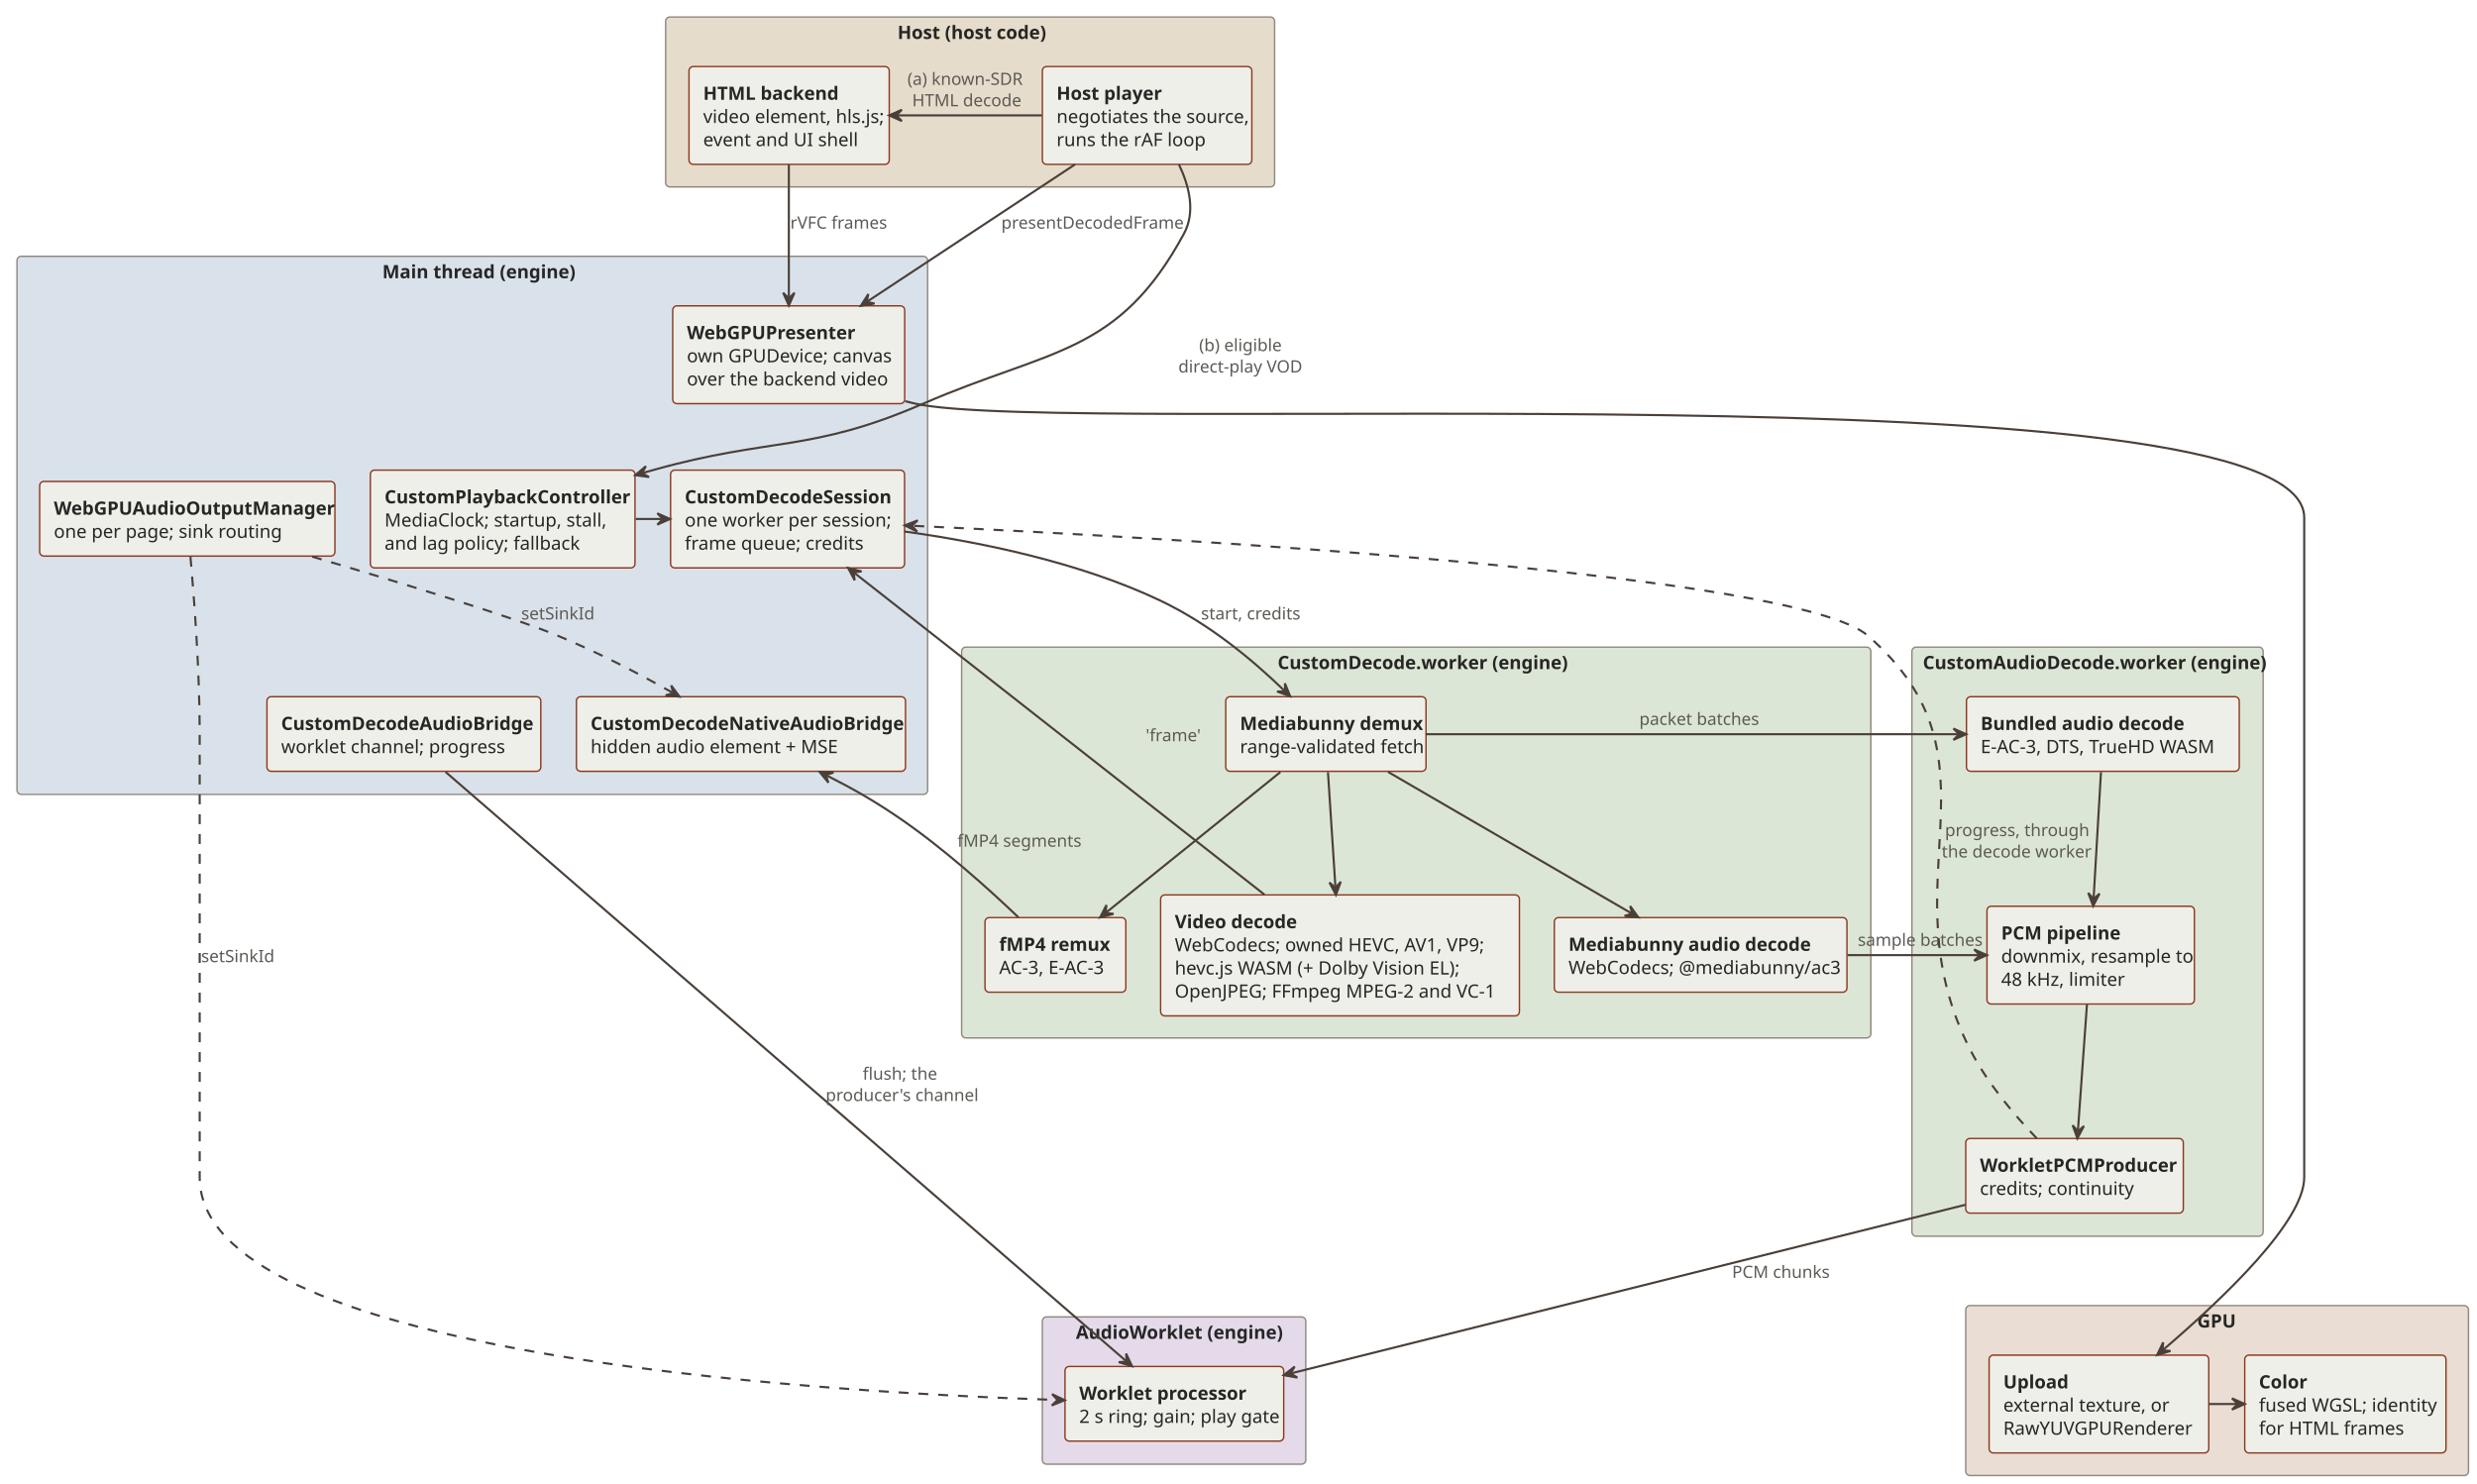
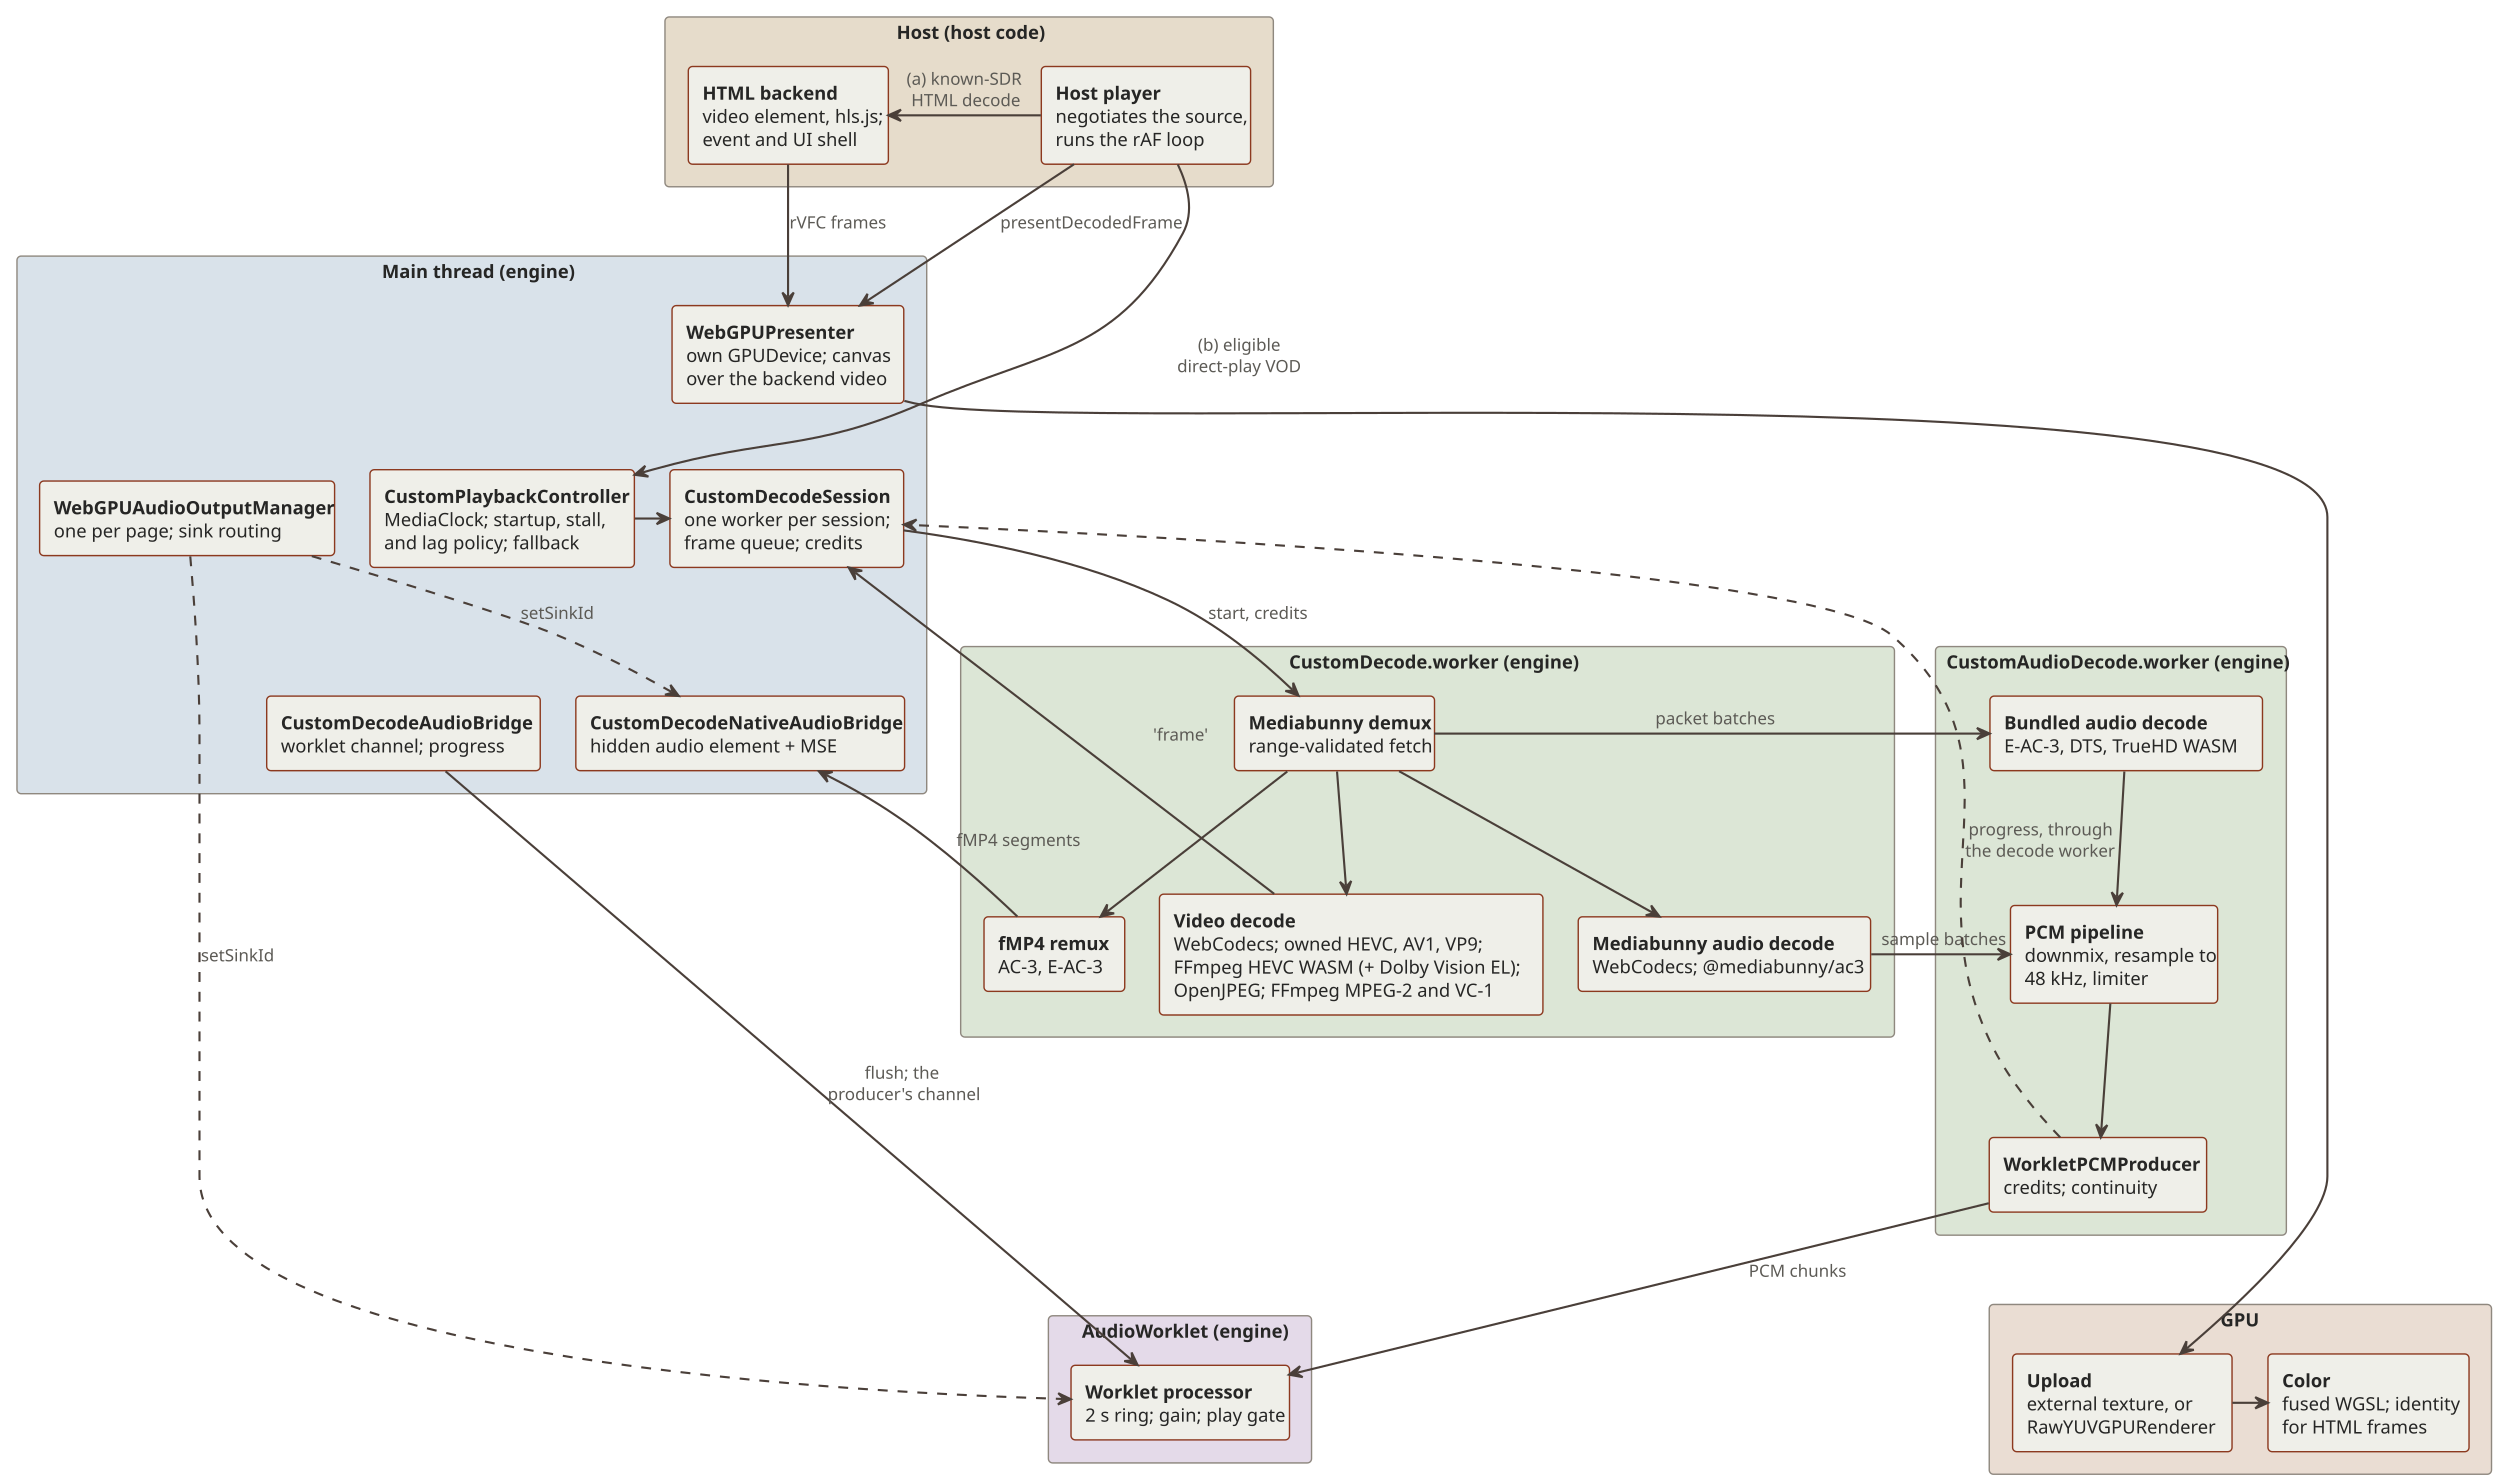
- <svg xmlns="http://www.w3.org/2000/svg" contentStyleType="text/css" data-diagram-type="DESCRIPTION" height="1048px" preserveAspectRatio="none" style="width:1749px;height:1048px;" version="1.1" viewBox="0 0 1749 1048" width="1749px" zoomAndPan="magnify">
+ <svg xmlns="http://www.w3.org/2000/svg" contentStyleType="text/css" data-diagram-type="DESCRIPTION" height="1048px" preserveAspectRatio="none" style="width:1767px;height:1048px;" version="1.1" viewBox="0 0 1767 1048" width="1767px" zoomAndPan="magnify">
  <defs />
  <g>
    <g class="cluster" data-qualified-name="Host .host code." data-source-line="5" id="ent0002">
      <rect fill="#E6DCCB" height="120" rx="3" ry="3" style="stroke:#8F887F;stroke-width:1;" width="430" x="470" y="12" />
      <text fill="#262625" font-family="sans-serif" font-size="13" font-weight="bold" lengthAdjust="spacing" textLength="102.553" x="633.724" y="27.495">Host (host code)</text>
    </g>
    <g class="cluster" data-qualified-name="Main thread .engine." data-source-line="10" id="ent0005">
      <rect fill="#D9E2EA" height="380" rx="3" ry="3" style="stroke:#8F887F;stroke-width:1;" width="643" x="12" y="181" />
      <text fill="#262625" font-family="sans-serif" font-size="13" font-weight="bold" lengthAdjust="spacing" textLength="127.118" x="269.941" y="196.495">Main thread (engine)</text>
    </g>
    <g class="cluster" data-qualified-name="CustomDecode.worker .engine." data-source-line="19" id="ent0012">
-       <rect fill="#DCE6D6" height="276" rx="3" ry="3" style="stroke:#8F887F;stroke-width:1;" width="642" x="679" y="457" />
-       <text fill="#262625" font-family="sans-serif" font-size="13" font-weight="bold" lengthAdjust="spacing" textLength="195.755" x="902.122" y="472.495">CustomDecode.worker (engine)</text>
+       <rect fill="#DCE6D6" height="276" rx="3" ry="3" style="stroke:#8F887F;stroke-width:1;" width="660" x="679" y="457" />
+       <text fill="#262625" font-family="sans-serif" font-size="13" font-weight="bold" lengthAdjust="spacing" textLength="195.755" x="911.122" y="472.495">CustomDecode.worker (engine)</text>
    </g>
    <g class="cluster" data-qualified-name="CustomAudioDecode.worker .engine." data-source-line="26" id="ent0017">
-       <rect fill="#DCE6D6" height="416" rx="3" ry="3" style="stroke:#8F887F;stroke-width:1;" width="248" x="1350" y="457" />
-       <text fill="#262625" font-family="sans-serif" font-size="13" font-weight="bold" lengthAdjust="spacing" textLength="232.578" x="1357.711" y="472.495">CustomAudioDecode.worker (engine)</text>
+       <rect fill="#DCE6D6" height="416" rx="3" ry="3" style="stroke:#8F887F;stroke-width:1;" width="248" x="1368" y="457" />
+       <text fill="#262625" font-family="sans-serif" font-size="13" font-weight="bold" lengthAdjust="spacing" textLength="232.578" x="1375.711" y="472.495">CustomAudioDecode.worker (engine)</text>
    </g>
    <g class="cluster" data-qualified-name="AudioWorklet .engine." data-source-line="32" id="ent0021">
-       <rect fill="#E4DAE9" height="104" rx="3" ry="3" style="stroke:#8F887F;stroke-width:1;" width="186" x="736" y="930" />
-       <text fill="#262625" font-family="sans-serif" font-size="13" font-weight="bold" lengthAdjust="spacing" textLength="138.658" x="759.671" y="945.495">AudioWorklet (engine)</text>
+       <rect fill="#E4DAE9" height="104" rx="3" ry="3" style="stroke:#8F887F;stroke-width:1;" width="186" x="741" y="930" />
+       <text fill="#262625" font-family="sans-serif" font-size="13" font-weight="bold" lengthAdjust="spacing" textLength="138.658" x="764.671" y="945.495">AudioWorklet (engine)</text>
    </g>
    <g class="cluster" data-qualified-name="GPU" data-source-line="36" id="ent0023">
-       <rect fill="#EADDD3" height="120" rx="3" ry="3" style="stroke:#8F887F;stroke-width:1;" width="355" x="1388" y="922" />
-       <text fill="#262625" font-family="sans-serif" font-size="13" font-weight="bold" lengthAdjust="spacing" textLength="28.171" x="1551.415" y="937.495">GPU</text>
+       <rect fill="#EADDD3" height="120" rx="3" ry="3" style="stroke:#8F887F;stroke-width:1;" width="355" x="1406" y="922" />
+       <text fill="#262625" font-family="sans-serif" font-size="13" font-weight="bold" lengthAdjust="spacing" textLength="28.171" x="1569.415" y="937.495">GPU</text>
    </g>
    <g class="entity" data-qualified-name="Host .host code..hostPlayer" data-source-line="6" id="ent0003">
      <rect fill="#EFEFE9" height="69.055" rx="3" ry="3" style="stroke:#8C391F;stroke-width:1;" width="147.918" x="736" y="47" />
      <text fill="#262625" font-family="sans-serif" font-size="13" font-weight="bold" lengthAdjust="spacing" textLength="70.802" x="746" y="70.495">Host player</text>
      <text fill="#262625" font-family="sans-serif" font-size="13" lengthAdjust="spacing" textLength="127.918" x="746" y="86.847">negotiates the source,</text>
      <text fill="#262625" font-family="sans-serif" font-size="13" lengthAdjust="spacing" textLength="99.715" x="746" y="103.198">runs the rAF loop</text>
    </g>
    <g class="entity" data-qualified-name="Host .host code..htmlBackend" data-source-line="7" id="ent0004">
      <rect fill="#EFEFE9" height="69.055" rx="3" ry="3" style="stroke:#8C391F;stroke-width:1;" width="141.393" x="486.5" y="47" />
      <text fill="#262625" font-family="sans-serif" font-size="13" font-weight="bold" lengthAdjust="spacing" textLength="92.454" x="496.5" y="70.495">HTML backend</text>
      <text fill="#262625" font-family="sans-serif" font-size="13" lengthAdjust="spacing" textLength="121.393" x="496.5" y="86.847">video element, hls.js;</text>
      <text fill="#262625" font-family="sans-serif" font-size="13" lengthAdjust="spacing" textLength="104.064" x="496.5" y="103.198">event and UI shell</text>
    </g>
    <g class="entity" data-qualified-name="Main thread .engine..controller" data-source-line="11" id="ent0006">
      <rect fill="#EFEFE9" height="69.055" rx="3" ry="3" style="stroke:#8C391F;stroke-width:1;" width="186.874" x="261.5" y="332" />
      <text fill="#262625" font-family="sans-serif" font-size="13" font-weight="bold" lengthAdjust="spacing" textLength="166.874" x="271.5" y="355.495">CustomPlaybackController</text>
      <text fill="#262625" font-family="sans-serif" font-size="13" lengthAdjust="spacing" textLength="148.833" x="271.5" y="371.847">MediaClock; startup, stall,</text>
      <text fill="#262625" font-family="sans-serif" font-size="13" lengthAdjust="spacing" textLength="130.8" x="271.5" y="388.198">and lag policy; fallback</text>
    </g>
    <g class="entity" data-qualified-name="Main thread .engine..session" data-source-line="12" id="ent0007">
      <rect fill="#EFEFE9" height="69.055" rx="3" ry="3" style="stroke:#8C391F;stroke-width:1;" width="165.203" x="473.5" y="332" />
      <text fill="#262625" font-family="sans-serif" font-size="13" font-weight="bold" lengthAdjust="spacing" textLength="145.203" x="483.5" y="355.495">CustomDecodeSession</text>
      <text fill="#262625" font-family="sans-serif" font-size="13" lengthAdjust="spacing" textLength="138.011" x="483.5" y="371.847">one worker per session;</text>
      <text fill="#262625" font-family="sans-serif" font-size="13" lengthAdjust="spacing" textLength="118.504" x="483.5" y="388.198">frame queue; credits</text>
    </g>
    <g class="entity" data-qualified-name="Main thread .engine..presenter" data-source-line="13" id="ent0008">
      <rect fill="#EFEFE9" height="69.055" rx="3" ry="3" style="stroke:#8C391F;stroke-width:1;" width="163.781" x="475" y="216" />
      <text fill="#262625" font-family="sans-serif" font-size="13" font-weight="bold" lengthAdjust="spacing" textLength="115.591" x="485" y="239.495">WebGPUPresenter</text>
      <text fill="#262625" font-family="sans-serif" font-size="13" lengthAdjust="spacing" textLength="143.781" x="485" y="255.847">own GPUDevice; canvas</text>
      <text fill="#262625" font-family="sans-serif" font-size="13" lengthAdjust="spacing" textLength="134.424" x="485" y="272.198">over the backend video</text>
    </g>
    <g class="entity" data-qualified-name="Main thread .engine..pcmBridge" data-source-line="14" id="ent0009">
      <rect fill="#EFEFE9" height="52.703" rx="3" ry="3" style="stroke:#8C391F;stroke-width:1;" width="193.342" x="188.5" y="492" />
      <text fill="#262625" font-family="sans-serif" font-size="13" font-weight="bold" lengthAdjust="spacing" textLength="173.342" x="198.5" y="515.495">CustomDecodeAudioBridge</text>
      <text fill="#262625" font-family="sans-serif" font-size="13" lengthAdjust="spacing" textLength="148.129" x="198.5" y="531.847">worklet channel; progress</text>
    </g>
    <g class="entity" data-qualified-name="Main thread .engine..nativeBridge" data-source-line="15" id="ent0010">
      <rect fill="#EFEFE9" height="52.703" rx="3" ry="3" style="stroke:#8C391F;stroke-width:1;" width="232.361" x="407" y="492" />
      <text fill="#262625" font-family="sans-serif" font-size="13" font-weight="bold" lengthAdjust="spacing" textLength="212.361" x="417" y="515.495">CustomDecodeNativeAudioBridge</text>
      <text fill="#262625" font-family="sans-serif" font-size="13" lengthAdjust="spacing" textLength="167.305" x="417" y="531.847">hidden audio element + MSE</text>
    </g>
    <g class="entity" data-qualified-name="Main thread .engine..sinkManager" data-source-line="16" id="ent0011">
      <rect fill="#EFEFE9" height="52.703" rx="3" ry="3" style="stroke:#8C391F;stroke-width:1;" width="208.487" x="28" y="340" />
      <text fill="#262625" font-family="sans-serif" font-size="13" font-weight="bold" lengthAdjust="spacing" textLength="188.487" x="38" y="363.495">WebGPUAudioOutputManager</text>
      <text fill="#262625" font-family="sans-serif" font-size="13" lengthAdjust="spacing" textLength="150.325" x="38" y="379.847">one per page; sink routing</text>
    </g>
    <g class="entity" data-qualified-name="CustomDecode.worker .engine..demux" data-source-line="20" id="ent0013">
-       <rect fill="#EFEFE9" height="52.703" rx="3" ry="3" style="stroke:#8C391F;stroke-width:1;" width="141.412" x="865.5" y="492" />
-       <text fill="#262625" font-family="sans-serif" font-size="13" font-weight="bold" lengthAdjust="spacing" textLength="121.348" x="875.5" y="515.495">Mediabunny demux</text>
-       <text fill="#262625" font-family="sans-serif" font-size="13" lengthAdjust="spacing" textLength="121.412" x="875.5" y="531.847">range-validated fetch</text>
+       <rect fill="#EFEFE9" height="52.703" rx="3" ry="3" style="stroke:#8C391F;stroke-width:1;" width="141.412" x="872.5" y="492" />
+       <text fill="#262625" font-family="sans-serif" font-size="13" font-weight="bold" lengthAdjust="spacing" textLength="121.348" x="882.5" y="515.495">Mediabunny demux</text>
+       <text fill="#262625" font-family="sans-serif" font-size="13" lengthAdjust="spacing" textLength="121.412" x="882.5" y="531.847">range-validated fetch</text>
    </g>
    <g class="entity" data-qualified-name="CustomDecode.worker .engine..videoDecoders" data-source-line="21" id="ent0014">
-       <rect fill="#EFEFE9" height="85.406" rx="3" ry="3" style="stroke:#8C391F;stroke-width:1;" width="253.365" x="819.5" y="632" />
+       <rect fill="#EFEFE9" height="85.406" rx="3" ry="3" style="stroke:#8C391F;stroke-width:1;" width="271.037" x="819.5" y="632" />
      <text fill="#262625" font-family="sans-serif" font-size="13" font-weight="bold" lengthAdjust="spacing" textLength="84.519" x="829.5" y="655.495">Video decode</text>
      <text fill="#262625" font-family="sans-serif" font-size="13" lengthAdjust="spacing" textLength="223.273" x="829.5" y="671.847">WebCodecs; owned HEVC, AV1, VP9;</text>
-       <text fill="#262625" font-family="sans-serif" font-size="13" lengthAdjust="spacing" textLength="203.366" x="829.5" y="688.198">hevc.js WASM (+ Dolby Vision EL);</text>
+       <text fill="#262625" font-family="sans-serif" font-size="13" lengthAdjust="spacing" textLength="251.037" x="829.5" y="688.198">FFmpeg HEVC WASM (+ Dolby Vision EL);</text>
      <text fill="#262625" font-family="sans-serif" font-size="13" lengthAdjust="spacing" textLength="233.365" x="829.5" y="704.55">OpenJPEG; FFmpeg MPEG-2 and VC-1</text>
    </g>
    <g class="entity" data-qualified-name="CustomDecode.worker .engine..audioDecoders" data-source-line="22" id="ent0015">
-       <rect fill="#EFEFE9" height="52.703" rx="3" ry="3" style="stroke:#8C391F;stroke-width:1;" width="206.627" x="1097.5" y="648" />
-       <text fill="#262625" font-family="sans-serif" font-size="13" font-weight="bold" lengthAdjust="spacing" textLength="163.236" x="1107.5" y="671.495">Mediabunny audio decode</text>
-       <text fill="#262625" font-family="sans-serif" font-size="13" lengthAdjust="spacing" textLength="186.627" x="1107.5" y="687.847">WebCodecs; @mediabunny/ac3</text>
+       <rect fill="#EFEFE9" height="52.703" rx="3" ry="3" style="stroke:#8C391F;stroke-width:1;" width="206.627" x="1115.5" y="648" />
+       <text fill="#262625" font-family="sans-serif" font-size="13" font-weight="bold" lengthAdjust="spacing" textLength="163.236" x="1125.5" y="671.495">Mediabunny audio decode</text>
+       <text fill="#262625" font-family="sans-serif" font-size="13" lengthAdjust="spacing" textLength="186.627" x="1125.5" y="687.847">WebCodecs; @mediabunny/ac3</text>
    </g>
    <g class="entity" data-qualified-name="CustomDecode.worker .engine..remux" data-source-line="23" id="ent0016">
      <rect fill="#EFEFE9" height="52.703" rx="3" ry="3" style="stroke:#8C391F;stroke-width:1;" width="99.46" x="695.5" y="648" />
      <text fill="#262625" font-family="sans-serif" font-size="13" font-weight="bold" lengthAdjust="spacing" textLength="73.69" x="705.5" y="671.495">fMP4 remux</text>
      <text fill="#262625" font-family="sans-serif" font-size="13" lengthAdjust="spacing" textLength="79.46" x="705.5" y="687.847">AC-3, E-AC-3</text>
    </g>
    <g class="entity" data-qualified-name="CustomAudioDecode.worker .engine..bundledAudioDecoders" data-source-line="27" id="ent0018">
-       <rect fill="#EFEFE9" height="52.703" rx="3" ry="3" style="stroke:#8C391F;stroke-width:1;" width="192.625" x="1388.5" y="492" />
-       <text fill="#262625" font-family="sans-serif" font-size="13" font-weight="bold" lengthAdjust="spacing" textLength="139.394" x="1398.5" y="515.495">Bundled audio decode</text>
-       <text fill="#262625" font-family="sans-serif" font-size="13" lengthAdjust="spacing" textLength="172.625" x="1398.5" y="531.847">E-AC-3, DTS, TrueHD WASM</text>
+       <rect fill="#EFEFE9" height="52.703" rx="3" ry="3" style="stroke:#8C391F;stroke-width:1;" width="192.625" x="1406.5" y="492" />
+       <text fill="#262625" font-family="sans-serif" font-size="13" font-weight="bold" lengthAdjust="spacing" textLength="139.394" x="1416.5" y="515.495">Bundled audio decode</text>
+       <text fill="#262625" font-family="sans-serif" font-size="13" lengthAdjust="spacing" textLength="172.625" x="1416.5" y="531.847">E-AC-3, DTS, TrueHD WASM</text>
    </g>
    <g class="entity" data-qualified-name="CustomAudioDecode.worker .engine..pcmPipeline" data-source-line="28" id="ent0019">
-       <rect fill="#EFEFE9" height="69.055" rx="3" ry="3" style="stroke:#8C391F;stroke-width:1;" width="146.439" x="1403" y="640" />
-       <text fill="#262625" font-family="sans-serif" font-size="13" font-weight="bold" lengthAdjust="spacing" textLength="81.618" x="1413" y="663.495">PCM pipeline</text>
-       <text fill="#262625" font-family="sans-serif" font-size="13" lengthAdjust="spacing" textLength="126.439" x="1413" y="679.847">downmix, resample to</text>
-       <text fill="#262625" font-family="sans-serif" font-size="13" lengthAdjust="spacing" textLength="82.348" x="1413" y="696.198">48 kHz, limiter</text>
+       <rect fill="#EFEFE9" height="69.055" rx="3" ry="3" style="stroke:#8C391F;stroke-width:1;" width="146.439" x="1421" y="640" />
+       <text fill="#262625" font-family="sans-serif" font-size="13" font-weight="bold" lengthAdjust="spacing" textLength="81.618" x="1431" y="663.495">PCM pipeline</text>
+       <text fill="#262625" font-family="sans-serif" font-size="13" lengthAdjust="spacing" textLength="126.439" x="1431" y="679.847">downmix, resample to</text>
+       <text fill="#262625" font-family="sans-serif" font-size="13" lengthAdjust="spacing" textLength="82.348" x="1431" y="696.198">48 kHz, limiter</text>
    </g>
    <g class="entity" data-qualified-name="CustomAudioDecode.worker .engine..producer" data-source-line="29" id="ent0020">
-       <rect fill="#EFEFE9" height="52.703" rx="3" ry="3" style="stroke:#8C391F;stroke-width:1;" width="153.631" x="1388" y="804" />
-       <text fill="#262625" font-family="sans-serif" font-size="13" font-weight="bold" lengthAdjust="spacing" textLength="133.631" x="1398" y="827.495">WorkletPCMProducer</text>
-       <text fill="#262625" font-family="sans-serif" font-size="13" lengthAdjust="spacing" textLength="100.433" x="1398" y="843.847">credits; continuity</text>
+       <rect fill="#EFEFE9" height="52.703" rx="3" ry="3" style="stroke:#8C391F;stroke-width:1;" width="153.631" x="1406" y="804" />
+       <text fill="#262625" font-family="sans-serif" font-size="13" font-weight="bold" lengthAdjust="spacing" textLength="133.631" x="1416" y="827.495">WorkletPCMProducer</text>
+       <text fill="#262625" font-family="sans-serif" font-size="13" lengthAdjust="spacing" textLength="100.433" x="1416" y="843.847">credits; continuity</text>
    </g>
    <g class="entity" data-qualified-name="AudioWorklet .engine..processor" data-source-line="33" id="ent0022">
-       <rect fill="#EFEFE9" height="52.703" rx="3" ry="3" style="stroke:#8C391F;stroke-width:1;" width="154.418" x="752" y="965" />
-       <text fill="#262625" font-family="sans-serif" font-size="13" font-weight="bold" lengthAdjust="spacing" textLength="114.144" x="762" y="988.495">Worklet processor</text>
-       <text fill="#262625" font-family="sans-serif" font-size="13" lengthAdjust="spacing" textLength="134.418" x="762" y="1004.847">2 s ring; gain; play gate</text>
+       <rect fill="#EFEFE9" height="52.703" rx="3" ry="3" style="stroke:#8C391F;stroke-width:1;" width="154.418" x="757" y="965" />
+       <text fill="#262625" font-family="sans-serif" font-size="13" font-weight="bold" lengthAdjust="spacing" textLength="114.144" x="767" y="988.495">Worklet processor</text>
+       <text fill="#262625" font-family="sans-serif" font-size="13" lengthAdjust="spacing" textLength="134.418" x="767" y="1004.847">2 s ring; gain; play gate</text>
    </g>
    <g class="entity" data-qualified-name="GPU.upload" data-source-line="37" id="ent0024">
-       <rect fill="#EFEFE9" height="69.055" rx="3" ry="3" style="stroke:#8C391F;stroke-width:1;" width="155.103" x="1404.5" y="957" />
-       <text fill="#262625" font-family="sans-serif" font-size="13" font-weight="bold" lengthAdjust="spacing" textLength="44.053" x="1414.5" y="980.495">Upload</text>
-       <text fill="#262625" font-family="sans-serif" font-size="13" lengthAdjust="spacing" textLength="108.386" x="1414.5" y="996.847">external texture, or</text>
-       <text fill="#262625" font-family="sans-serif" font-size="13" lengthAdjust="spacing" textLength="135.103" x="1414.5" y="1013.198">RawYUVGPURenderer</text>
+       <rect fill="#EFEFE9" height="69.055" rx="3" ry="3" style="stroke:#8C391F;stroke-width:1;" width="155.103" x="1422.5" y="957" />
+       <text fill="#262625" font-family="sans-serif" font-size="13" font-weight="bold" lengthAdjust="spacing" textLength="44.053" x="1432.5" y="980.495">Upload</text>
+       <text fill="#262625" font-family="sans-serif" font-size="13" lengthAdjust="spacing" textLength="108.386" x="1432.5" y="996.847">external texture, or</text>
+       <text fill="#262625" font-family="sans-serif" font-size="13" lengthAdjust="spacing" textLength="135.103" x="1432.5" y="1013.198">RawYUVGPURenderer</text>
    </g>
    <g class="entity" data-qualified-name="GPU.colorShader" data-source-line="38" id="ent0025">
-       <rect fill="#EFEFE9" height="69.055" rx="3" ry="3" style="stroke:#8C391F;stroke-width:1;" width="142.11" x="1585" y="957" />
-       <text fill="#262625" font-family="sans-serif" font-size="13" font-weight="bold" lengthAdjust="spacing" textLength="33.941" x="1595" y="980.495">Color</text>
-       <text fill="#262625" font-family="sans-serif" font-size="13" lengthAdjust="spacing" textLength="122.11" x="1595" y="996.847">fused WGSL; identity</text>
-       <text fill="#262625" font-family="sans-serif" font-size="13" lengthAdjust="spacing" textLength="97.513" x="1595" y="1013.198">for HTML frames</text>
+       <rect fill="#EFEFE9" height="69.055" rx="3" ry="3" style="stroke:#8C391F;stroke-width:1;" width="142.11" x="1603" y="957" />
+       <text fill="#262625" font-family="sans-serif" font-size="13" font-weight="bold" lengthAdjust="spacing" textLength="33.941" x="1613" y="980.495">Color</text>
+       <text fill="#262625" font-family="sans-serif" font-size="13" lengthAdjust="spacing" textLength="122.11" x="1613" y="996.847">fused WGSL; identity</text>
+       <text fill="#262625" font-family="sans-serif" font-size="13" lengthAdjust="spacing" textLength="97.513" x="1613" y="1013.198">for HTML frames</text>
    </g>
    <g class="link" data-entity-1="ent0003" data-entity-2="ent0004" data-link-type="dependency" data-source-line="41" id="lnk26">
      <path d="M735.67,81.5 C701.61,81.5 667.43,81.5 633.81,81.5" fill="none" id="hostPlayer-to-htmlBackend" style="stroke:#4A3F39;stroke-width:1.5;" />
      <polygon fill="#4A3F39" points="627.81,81.5,636.81,85.5,632.81,81.5,636.81,77.5,627.81,81.5" style="stroke:#4A3F39;stroke-width:1.5;" />
      <text fill="#5C5A55" font-family="sans-serif" font-size="12" lengthAdjust="spacing" textLength="82.019" x="640.75" y="59.957">(a) known-SDR</text>
      <text fill="#5C5A55" font-family="sans-serif" font-size="12" lengthAdjust="spacing" textLength="75.369" x="644.075" y="75.051">HTML decode</text>
    </g>
    <g class="link" data-entity-1="ent0003" data-entity-2="ent0006" data-link-type="dependency" data-source-line="42" id="lnk27">
      <path d="M832.46,116.19 C839.81,131.62 844.23,149.81 836,165 C789.5,250.85 741.56,246.12 652,285 C571.81,319.81 545.17,308.37 461,332 C456.91,333.15 458.498,332.664 454.298,333.894" fill="none" id="hostPlayer-to-controller" style="stroke:#4A3F39;stroke-width:1.5;" />
      <polygon fill="#4A3F39" points="448.54,335.58,458.301,336.889,453.339,334.175,456.053,329.212,448.54,335.58" style="stroke:#4A3F39;stroke-width:1.5;" />
      <text fill="#5C5A55" font-family="sans-serif" font-size="12" lengthAdjust="spacing" textLength="55.359" x="846.666" y="247.957">(b) eligible</text>
      <text fill="#5C5A55" font-family="sans-serif" font-size="12" lengthAdjust="spacing" textLength="84.691" x="832" y="263.051">direct-play VOD</text>
    </g>
    <g class="link" data-entity-1="ent0004" data-entity-2="ent0008" data-link-type="dependency" data-source-line="43" id="lnk28">
      <path d="M557,116.29 C557,145.27 557,180.8 557,209.76" fill="none" id="htmlBackend-to-presenter" style="stroke:#4A3F39;stroke-width:1.5;" />
      <polygon fill="#4A3F39" points="557,215.76,561,206.76,557,210.76,553,206.76,557,215.76" style="stroke:#4A3F39;stroke-width:1.5;" />
      <text fill="#5C5A55" font-family="sans-serif" font-size="12" lengthAdjust="spacing" textLength="68.004" x="558" y="161.457">rVFC frames</text>
    </g>
    <g class="link" data-entity-1="ent0003" data-entity-2="ent0008" data-link-type="dependency" data-source-line="44" id="lnk29">
      <path d="M759.11,116.09 C715.1,145.14 656.807,183.614 612.817,212.654" fill="none" id="hostPlayer-to-presenter" style="stroke:#4A3F39;stroke-width:1.5;" />
      <polygon fill="#4A3F39" points="607.81,215.96,617.525,214.34,611.983,213.205,613.117,207.663,607.81,215.96" style="stroke:#4A3F39;stroke-width:1.5;" />
      <text fill="#5C5A55" font-family="sans-serif" font-size="12" lengthAdjust="spacing" textLength="122.731" x="707" y="161.457">presentDecodedFrame</text>
    </g>
    <g class="link" data-entity-1="ent0006" data-entity-2="ent0007" data-link-type="dependency" data-source-line="46" id="lnk30">
      <path d="M448.83,366.5 C456.92,366.5 459.01,366.5 467.11,366.5" fill="none" id="controller-to-session" style="stroke:#4A3F39;stroke-width:1.5;" />
      <polygon fill="#4A3F39" points="473.11,366.5,464.11,362.5,468.11,366.5,464.11,370.5,473.11,366.5" style="stroke:#4A3F39;stroke-width:1.5;" />
    </g>
    <g class="link" data-entity-1="ent0007" data-entity-2="ent0013" data-link-type="dependency" data-source-line="47" id="lnk31">
-       <path d="M638.55,375.33 C692.01,382.75 762.04,396.98 819,424 C854.47,440.83 884.489,466.167 906.679,487.547" fill="none" id="session-to-demux" style="stroke:#4A3F39;stroke-width:1.5;" />
-       <polygon fill="#4A3F39" points="911,491.71,907.294,482.585,907.399,488.241,901.744,488.346,911,491.71" style="stroke:#4A3F39;stroke-width:1.5;" />
-       <text fill="#5C5A55" font-family="sans-serif" font-size="12" lengthAdjust="spacing" textLength="65.35" x="848" y="437.457">start, credits</text>
+       <path d="M638.57,374.86 C693.46,382.11 766.03,396.34 825,424 C860.73,440.76 891.031,466.136 913.431,487.526" fill="none" id="session-to-demux" style="stroke:#4A3F39;stroke-width:1.5;" />
+       <polygon fill="#4A3F39" points="917.77,491.67,914.023,482.562,914.154,488.217,908.499,488.347,917.77,491.67" style="stroke:#4A3F39;stroke-width:1.5;" />
+       <text fill="#5C5A55" font-family="sans-serif" font-size="12" lengthAdjust="spacing" textLength="65.35" x="854" y="437.457">start, credits</text>
    </g>
    <g class="link" data-entity-1="ent0013" data-entity-2="ent0014" data-link-type="dependency" data-source-line="48" id="lnk32">
-       <path d="M937.67,545.28 C939.21,568.91 941.122,598.333 942.912,625.963" fill="none" id="demux-to-videoDecoders" style="stroke:#4A3F39;stroke-width:1.5;" />
-       <polygon fill="#4A3F39" points="943.3,631.95,946.71,622.71,942.977,626.961,938.726,623.227,943.3,631.95" style="stroke:#4A3F39;stroke-width:1.5;" />
+       <path d="M945.01,545.28 C946.85,568.91 949.144,598.338 951.294,625.968" fill="none" id="demux-to-videoDecoders" style="stroke:#4A3F39;stroke-width:1.5;" />
+       <polygon fill="#4A3F39" points="951.76,631.95,955.05,622.667,951.372,626.965,947.074,623.287,951.76,631.95" style="stroke:#4A3F39;stroke-width:1.5;" />
    </g>
    <g class="link" data-entity-1="ent0013" data-entity-2="ent0015" data-link-type="dependency" data-source-line="49" id="lnk33">
-       <path d="M980.06,545.1 C1029.07,573.58 1102.603,616.315 1151.653,644.825" fill="none" id="demux-to-audioDecoders" style="stroke:#4A3F39;stroke-width:1.5;" />
-       <polygon fill="#4A3F39" points="1156.84,647.84,1151.069,639.859,1152.517,645.327,1147.049,646.776,1156.84,647.84" style="stroke:#4A3F39;stroke-width:1.5;" />
+       <path d="M988.89,545.1 C1039.93,573.58 1116.681,616.406 1167.761,644.916" fill="none" id="demux-to-audioDecoders" style="stroke:#4A3F39;stroke-width:1.5;" />
+       <polygon fill="#4A3F39" points="1173,647.84,1167.091,639.961,1168.634,645.403,1163.192,646.947,1173,647.84" style="stroke:#4A3F39;stroke-width:1.5;" />
    </g>
    <g class="link" data-entity-1="ent0013" data-entity-2="ent0016" data-link-type="dependency" data-source-line="50" id="lnk34">
-       <path d="M904.03,545.28 C868.67,573.79 816.7,615.683 781.43,644.133" fill="none" id="demux-to-remux" style="stroke:#4A3F39;stroke-width:1.5;" />
-       <polygon fill="#4A3F39" points="776.76,647.9,786.276,645.363,780.652,644.761,781.254,639.136,776.76,647.9" style="stroke:#4A3F39;stroke-width:1.5;" />
+       <path d="M909.86,545.28 C873.2,573.79 819.226,615.766 782.656,644.216" fill="none" id="demux-to-remux" style="stroke:#4A3F39;stroke-width:1.5;" />
+       <polygon fill="#4A3F39" points="777.92,647.9,787.48,645.531,781.866,644.83,782.567,639.217,777.92,647.9" style="stroke:#4A3F39;stroke-width:1.5;" />
    </g>
    <g class="link" data-entity-1="ent0013" data-entity-2="ent0018" data-link-type="dependency" data-source-line="51" id="lnk35">
-       <path d="M1006.65,518.5 C1103.81,518.5 1273.03,518.5 1382.29,518.5" fill="none" id="demux-to-bundledAudioDecoders" style="stroke:#4A3F39;stroke-width:1.5;" />
-       <polygon fill="#4A3F39" points="1388.29,518.5,1379.29,514.5,1383.29,518.5,1379.29,522.5,1388.29,518.5" style="stroke:#4A3F39;stroke-width:1.5;" />
-       <text fill="#5C5A55" font-family="sans-serif" font-size="12" lengthAdjust="spacing" textLength="80.719" x="1157.5" y="511.957">packet batches</text>
+       <path d="M1013.64,518.5 C1113.02,518.5 1288.46,518.5 1400.3,518.5" fill="none" id="demux-to-bundledAudioDecoders" style="stroke:#4A3F39;stroke-width:1.5;" />
+       <polygon fill="#4A3F39" points="1406.3,518.5,1397.3,514.5,1401.3,518.5,1397.3,522.5,1406.3,518.5" style="stroke:#4A3F39;stroke-width:1.5;" />
+       <text fill="#5C5A55" font-family="sans-serif" font-size="12" lengthAdjust="spacing" textLength="80.719" x="1170" y="511.957">packet batches</text>
    </g>
    <g class="link" data-entity-1="ent0015" data-entity-2="ent0019" data-link-type="dependency" data-source-line="52" id="lnk36">
-       <path d="M1304.57,674.5 C1337.31,674.5 1366.78,674.5 1396.92,674.5" fill="none" id="audioDecoders-to-pcmPipeline" style="stroke:#4A3F39;stroke-width:1.5;" />
-       <polygon fill="#4A3F39" points="1402.92,674.5,1393.92,670.5,1397.92,674.5,1393.92,678.5,1402.92,674.5" style="stroke:#4A3F39;stroke-width:1.5;" />
-       <text fill="#5C5A55" font-family="sans-serif" font-size="12" lengthAdjust="spacing" textLength="84.047" x="1311.75" y="667.957">sample batches</text>
+       <path d="M1322.57,674.5 C1355.31,674.5 1384.78,674.5 1414.92,674.5" fill="none" id="audioDecoders-to-pcmPipeline" style="stroke:#4A3F39;stroke-width:1.5;" />
+       <polygon fill="#4A3F39" points="1420.92,674.5,1411.92,670.5,1415.92,674.5,1411.92,678.5,1420.92,674.5" style="stroke:#4A3F39;stroke-width:1.5;" />
+       <text fill="#5C5A55" font-family="sans-serif" font-size="12" lengthAdjust="spacing" textLength="84.047" x="1329.75" y="667.957">sample batches</text>
    </g>
    <g class="link" data-entity-1="ent0018" data-entity-2="ent0019" data-link-type="dependency" data-source-line="53" id="lnk37">
-       <path d="M1483.49,545.28 C1481.98,571.22 1479.979,605.37 1478.32,633.82" fill="none" id="bundledAudioDecoders-to-pcmPipeline" style="stroke:#4A3F39;stroke-width:1.5;" />
-       <polygon fill="#4A3F39" points="1477.97,639.81,1482.487,631.058,1478.261,634.818,1474.501,630.592,1477.97,639.81" style="stroke:#4A3F39;stroke-width:1.5;" />
+       <path d="M1501.49,545.28 C1499.98,571.22 1497.979,605.37 1496.32,633.82" fill="none" id="bundledAudioDecoders-to-pcmPipeline" style="stroke:#4A3F39;stroke-width:1.5;" />
+       <polygon fill="#4A3F39" points="1495.97,639.81,1500.487,631.058,1496.261,634.818,1492.501,630.592,1495.97,639.81" style="stroke:#4A3F39;stroke-width:1.5;" />
    </g>
    <g class="link" data-entity-1="ent0019" data-entity-2="ent0020" data-link-type="dependency" data-source-line="54" id="lnk38">
-       <path d="M1473.59,709.3 C1471.55,737.81 1469.108,772.015 1467.257,797.915" fill="none" id="pcmPipeline-to-producer" style="stroke:#4A3F39;stroke-width:1.5;" />
-       <polygon fill="#4A3F39" points="1466.83,803.9,1471.461,795.208,1467.186,798.913,1463.481,794.638,1466.83,803.9" style="stroke:#4A3F39;stroke-width:1.5;" />
+       <path d="M1491.59,709.3 C1489.55,737.81 1487.108,772.015 1485.257,797.915" fill="none" id="pcmPipeline-to-producer" style="stroke:#4A3F39;stroke-width:1.5;" />
+       <polygon fill="#4A3F39" points="1484.83,803.9,1489.461,795.208,1485.186,798.913,1481.481,794.638,1484.83,803.9" style="stroke:#4A3F39;stroke-width:1.5;" />
    </g>
    <g class="link" data-entity-1="ent0007" data-entity-2="ent0014" data-link-type="dependency" data-source-line="55" id="lnk40">
-       <path d="M603.57,404.824 C675.3,461.104 814.76,570.53 892.84,631.79" fill="none" id="session-backto-videoDecoders" style="stroke:#4A3F39;stroke-width:1.5;" />
-       <polygon fill="#4A3F39" points="598.85,401.12,603.462,409.822,602.784,404.206,608.4,403.529,598.85,401.12" style="stroke:#4A3F39;stroke-width:1.5;" />
-       <text fill="#5C5A55" font-family="sans-serif" font-size="12" lengthAdjust="spacing" textLength="35.256" x="809" y="523.457">'frame'</text>
+       <path d="M604.601,404.771 C677.991,461.051 820.73,570.53 900.61,631.79" fill="none" id="session-backto-videoDecoders" style="stroke:#4A3F39;stroke-width:1.5;" />
+       <polygon fill="#4A3F39" points="599.84,401.12,604.548,409.771,603.808,404.163,609.416,403.423,599.84,401.12" style="stroke:#4A3F39;stroke-width:1.5;" />
+       <text fill="#5C5A55" font-family="sans-serif" font-size="12" lengthAdjust="spacing" textLength="35.256" x="815" y="523.457">'frame'</text>
    </g>
    <g class="link" data-entity-1="ent0020" data-entity-2="ent0022" data-link-type="dependency" data-source-line="56" id="lnk41">
-       <path d="M1387.97,850.76 C1265.77,881.31 1034.641,939.085 912.221,969.695" fill="none" id="producer-to-processor" style="stroke:#4A3F39;stroke-width:1.5;" />
-       <polygon fill="#4A3F39" points="906.4,971.15,916.101,972.847,911.251,969.937,914.161,965.086,906.4,971.15" style="stroke:#4A3F39;stroke-width:1.5;" />
-       <text fill="#5C5A55" font-family="sans-serif" font-size="12" lengthAdjust="spacing" textLength="68.022" x="1223" y="902.457">PCM chunks</text>
+       <path d="M1405.68,850.44 C1280.73,881.05 1041.678,939.622 916.888,970.192" fill="none" id="producer-to-processor" style="stroke:#4A3F39;stroke-width:1.5;" />
+       <polygon fill="#4A3F39" points="911.06,971.62,920.753,973.364,915.916,970.43,918.85,965.593,911.06,971.62" style="stroke:#4A3F39;stroke-width:1.5;" />
+       <text fill="#5C5A55" font-family="sans-serif" font-size="12" lengthAdjust="spacing" textLength="68.022" x="1236" y="902.457">PCM chunks</text>
    </g>
    <g class="link" data-entity-1="ent0020" data-entity-2="ent0007" data-link-type="dependency" data-source-line="57" id="lnk42">
-       <path d="M1438.15,803.92 C1422.25,787.37 1402.95,764.58 1391,741 C1330.57,621.77 1419.69,536.91 1319,449 C1268.51,404.92 831.864,380.06 644.833,371.32" fill="none" id="producer-to-session" style="stroke:#4A3F39;stroke-width:1.5;stroke-dasharray:7,7;" />
-       <polygon fill="#4A3F39" points="638.84,371.04,647.644,375.456,643.835,371.273,648.017,367.464,638.84,371.04" style="stroke:#4A3F39;stroke-width:1.5;" />
-       <text fill="#5C5A55" font-family="sans-serif" font-size="12" lengthAdjust="spacing" textLength="94.055" x="1373.335" y="590.457">progress, through</text>
-       <text fill="#5C5A55" font-family="sans-serif" font-size="12" lengthAdjust="spacing" textLength="98.725" x="1371" y="605.551">the decode worker</text>
+       <path d="M1456.15,803.92 C1440.25,787.37 1420.95,764.58 1409,741 C1348.57,621.77 1437.8,536.79 1337,449 C1285.08,403.79 834.824,379.444 644.654,371.074" fill="none" id="producer-to-session" style="stroke:#4A3F39;stroke-width:1.5;stroke-dasharray:7,7;" />
+       <polygon fill="#4A3F39" points="638.66,370.81,647.475,375.202,643.655,371.03,647.827,367.21,638.66,370.81" style="stroke:#4A3F39;stroke-width:1.5;" />
+       <text fill="#5C5A55" font-family="sans-serif" font-size="12" lengthAdjust="spacing" textLength="94.055" x="1391.335" y="590.457">progress, through</text>
+       <text fill="#5C5A55" font-family="sans-serif" font-size="12" lengthAdjust="spacing" textLength="98.725" x="1389" y="605.551">the decode worker</text>
    </g>
    <g class="link" data-entity-1="ent0010" data-entity-2="ent0016" data-link-type="dependency" data-source-line="58" id="lnk44">
      <path d="M584.034,547.798 C602.204,556.988 616.77,565.29 634,577 C665.26,598.24 697.47,627.17 719.09,647.81" fill="none" id="nativeBridge-backto-remux" style="stroke:#4A3F39;stroke-width:1.5;" />
      <polygon fill="#4A3F39" points="578.68,545.09,584.906,552.721,583.142,547.347,588.516,545.583,578.68,545.09" style="stroke:#4A3F39;stroke-width:1.5;" />
      <text fill="#5C5A55" font-family="sans-serif" font-size="12" lengthAdjust="spacing" textLength="83.367" x="676" y="597.957">fMP4 segments</text>
    </g>
    <g class="link" data-entity-1="ent0009" data-entity-2="ent0022" data-link-type="dependency" data-source-line="59" id="lnk45">
-       <path d="M314.63,545.16 C409.42,627.22 699.984,878.793 794.804,960.893" fill="none" id="pcmBridge-to-processor" style="stroke:#4A3F39;stroke-width:1.5;" />
-       <polygon fill="#4A3F39" points="799.34,964.82,795.154,955.905,795.56,961.547,789.918,961.953,799.34,964.82" style="stroke:#4A3F39;stroke-width:1.5;" />
-       <text fill="#5C5A55" font-family="sans-serif" font-size="12" lengthAdjust="spacing" textLength="48.697" x="609.162" y="762.457">flush; the</text>
-       <text fill="#5C5A55" font-family="sans-serif" font-size="12" lengthAdjust="spacing" textLength="101.022" x="583" y="777.551">producer's channel</text>
+       <path d="M314.91,545.16 C410.56,627.22 703.816,878.813 799.516,960.913" fill="none" id="pcmBridge-to-processor" style="stroke:#4A3F39;stroke-width:1.5;" />
+       <polygon fill="#4A3F39" points="804.07,964.82,799.844,955.924,800.275,961.564,794.635,961.996,804.07,964.82" style="stroke:#4A3F39;stroke-width:1.5;" />
+       <text fill="#5C5A55" font-family="sans-serif" font-size="12" lengthAdjust="spacing" textLength="48.697" x="611.162" y="762.457">flush; the</text>
+       <text fill="#5C5A55" font-family="sans-serif" font-size="12" lengthAdjust="spacing" textLength="101.022" x="585" y="777.551">producer's channel</text>
    </g>
    <g class="link" data-entity-1="ent0008" data-entity-2="ent0024" data-link-type="dependency" data-source-line="60" id="lnk46">
-       <path d="M639.18,283.35 C641.47,283.94 643.74,284.49 646,285 C752.71,308.97 1627,256.13 1627,365.5 C1627,365.5 1627,365.5 1627,831.5 C1627,862.51 1570.588,916.258 1527.718,952.958" fill="none" id="presenter-to-upload" style="stroke:#4A3F39;stroke-width:1.5;" />
-       <polygon fill="#4A3F39" points="1523.16,956.86,1532.598,954.046,1526.958,953.608,1527.396,947.968,1523.16,956.86" style="stroke:#4A3F39;stroke-width:1.5;" />
+       <path d="M639.18,283.36 C641.47,283.95 643.74,284.5 646,285 C754.67,309.32 1645,254.14 1645,365.5 C1645,365.5 1645,365.5 1645,831.5 C1645,862.51 1588.588,916.258 1545.718,952.958" fill="none" id="presenter-to-upload" style="stroke:#4A3F39;stroke-width:1.5;" />
+       <polygon fill="#4A3F39" points="1541.16,956.86,1550.598,954.046,1544.958,953.608,1545.396,947.968,1541.16,956.86" style="stroke:#4A3F39;stroke-width:1.5;" />
    </g>
    <g class="link" data-entity-1="ent0024" data-entity-2="ent0025" data-link-type="dependency" data-source-line="61" id="lnk47">
-       <path d="M1559.82,991.5 C1568.21,991.5 1570.6,991.5 1579,991.5" fill="none" id="upload-to-colorShader" style="stroke:#4A3F39;stroke-width:1.5;" />
-       <polygon fill="#4A3F39" points="1585,991.5,1576,987.5,1580,991.5,1576,995.5,1585,991.5" style="stroke:#4A3F39;stroke-width:1.5;" />
+       <path d="M1577.82,991.5 C1586.21,991.5 1588.6,991.5 1597,991.5" fill="none" id="upload-to-colorShader" style="stroke:#4A3F39;stroke-width:1.5;" />
+       <polygon fill="#4A3F39" points="1603,991.5,1594,987.5,1598,991.5,1594,995.5,1603,991.5" style="stroke:#4A3F39;stroke-width:1.5;" />
    </g>
    <g class="link" data-entity-1="ent0011" data-entity-2="ent0022" data-link-type="dependency" data-source-line="62" id="lnk48">
-       <path d="M134.48,393.22 C137.15,423.07 141,473.8 141,517.5 C141,517.5 141,517.5 141,831.5 C141,955.7 566.023,982.702 745.753,988.642" fill="none" id="sinkManager-to-processor" style="stroke:#4A3F39;stroke-width:1.5;stroke-dasharray:7,7;" />
-       <polygon fill="#4A3F39" points="751.75,988.84,742.887,984.545,746.753,988.675,742.623,992.54,751.75,988.84" style="stroke:#4A3F39;stroke-width:1.5;" />
+       <path d="M134.48,393.22 C137.15,423.07 141,473.8 141,517.5 C141,517.5 141,517.5 141,831.5 C141,956.71 570.223,983.132 750.863,988.792" fill="none" id="sinkManager-to-processor" style="stroke:#4A3F39;stroke-width:1.5;stroke-dasharray:7,7;" />
+       <polygon fill="#4A3F39" points="756.86,988.98,747.99,984.7,751.862,988.823,747.739,992.696,756.86,988.98" style="stroke:#4A3F39;stroke-width:1.5;" />
      <text fill="#5C5A55" font-family="sans-serif" font-size="12" lengthAdjust="spacing" textLength="49.359" x="142" y="679.457">setSinkId</text>
    </g>
    <g class="link" data-entity-1="ent0011" data-entity-2="ent0010" data-link-type="dependency" data-source-line="63" id="lnk49">
      <path d="M220.39,393.07 C283.4,411.67 362.34,435.81 394,449 C423.49,461.29 449.974,475.132 474.574,489.012" fill="none" id="sinkManager-to-nativeBridge" style="stroke:#4A3F39;stroke-width:1.5;stroke-dasharray:7,7;" />
      <polygon fill="#4A3F39" points="479.8,491.96,473.927,484.054,475.445,489.503,469.996,491.021,479.8,491.96" style="stroke:#4A3F39;stroke-width:1.5;" />
      <text fill="#5C5A55" font-family="sans-serif" font-size="12" lengthAdjust="spacing" textLength="49.359" x="368" y="437.457">setSinkId</text>
    </g>
  </g>
</svg>
